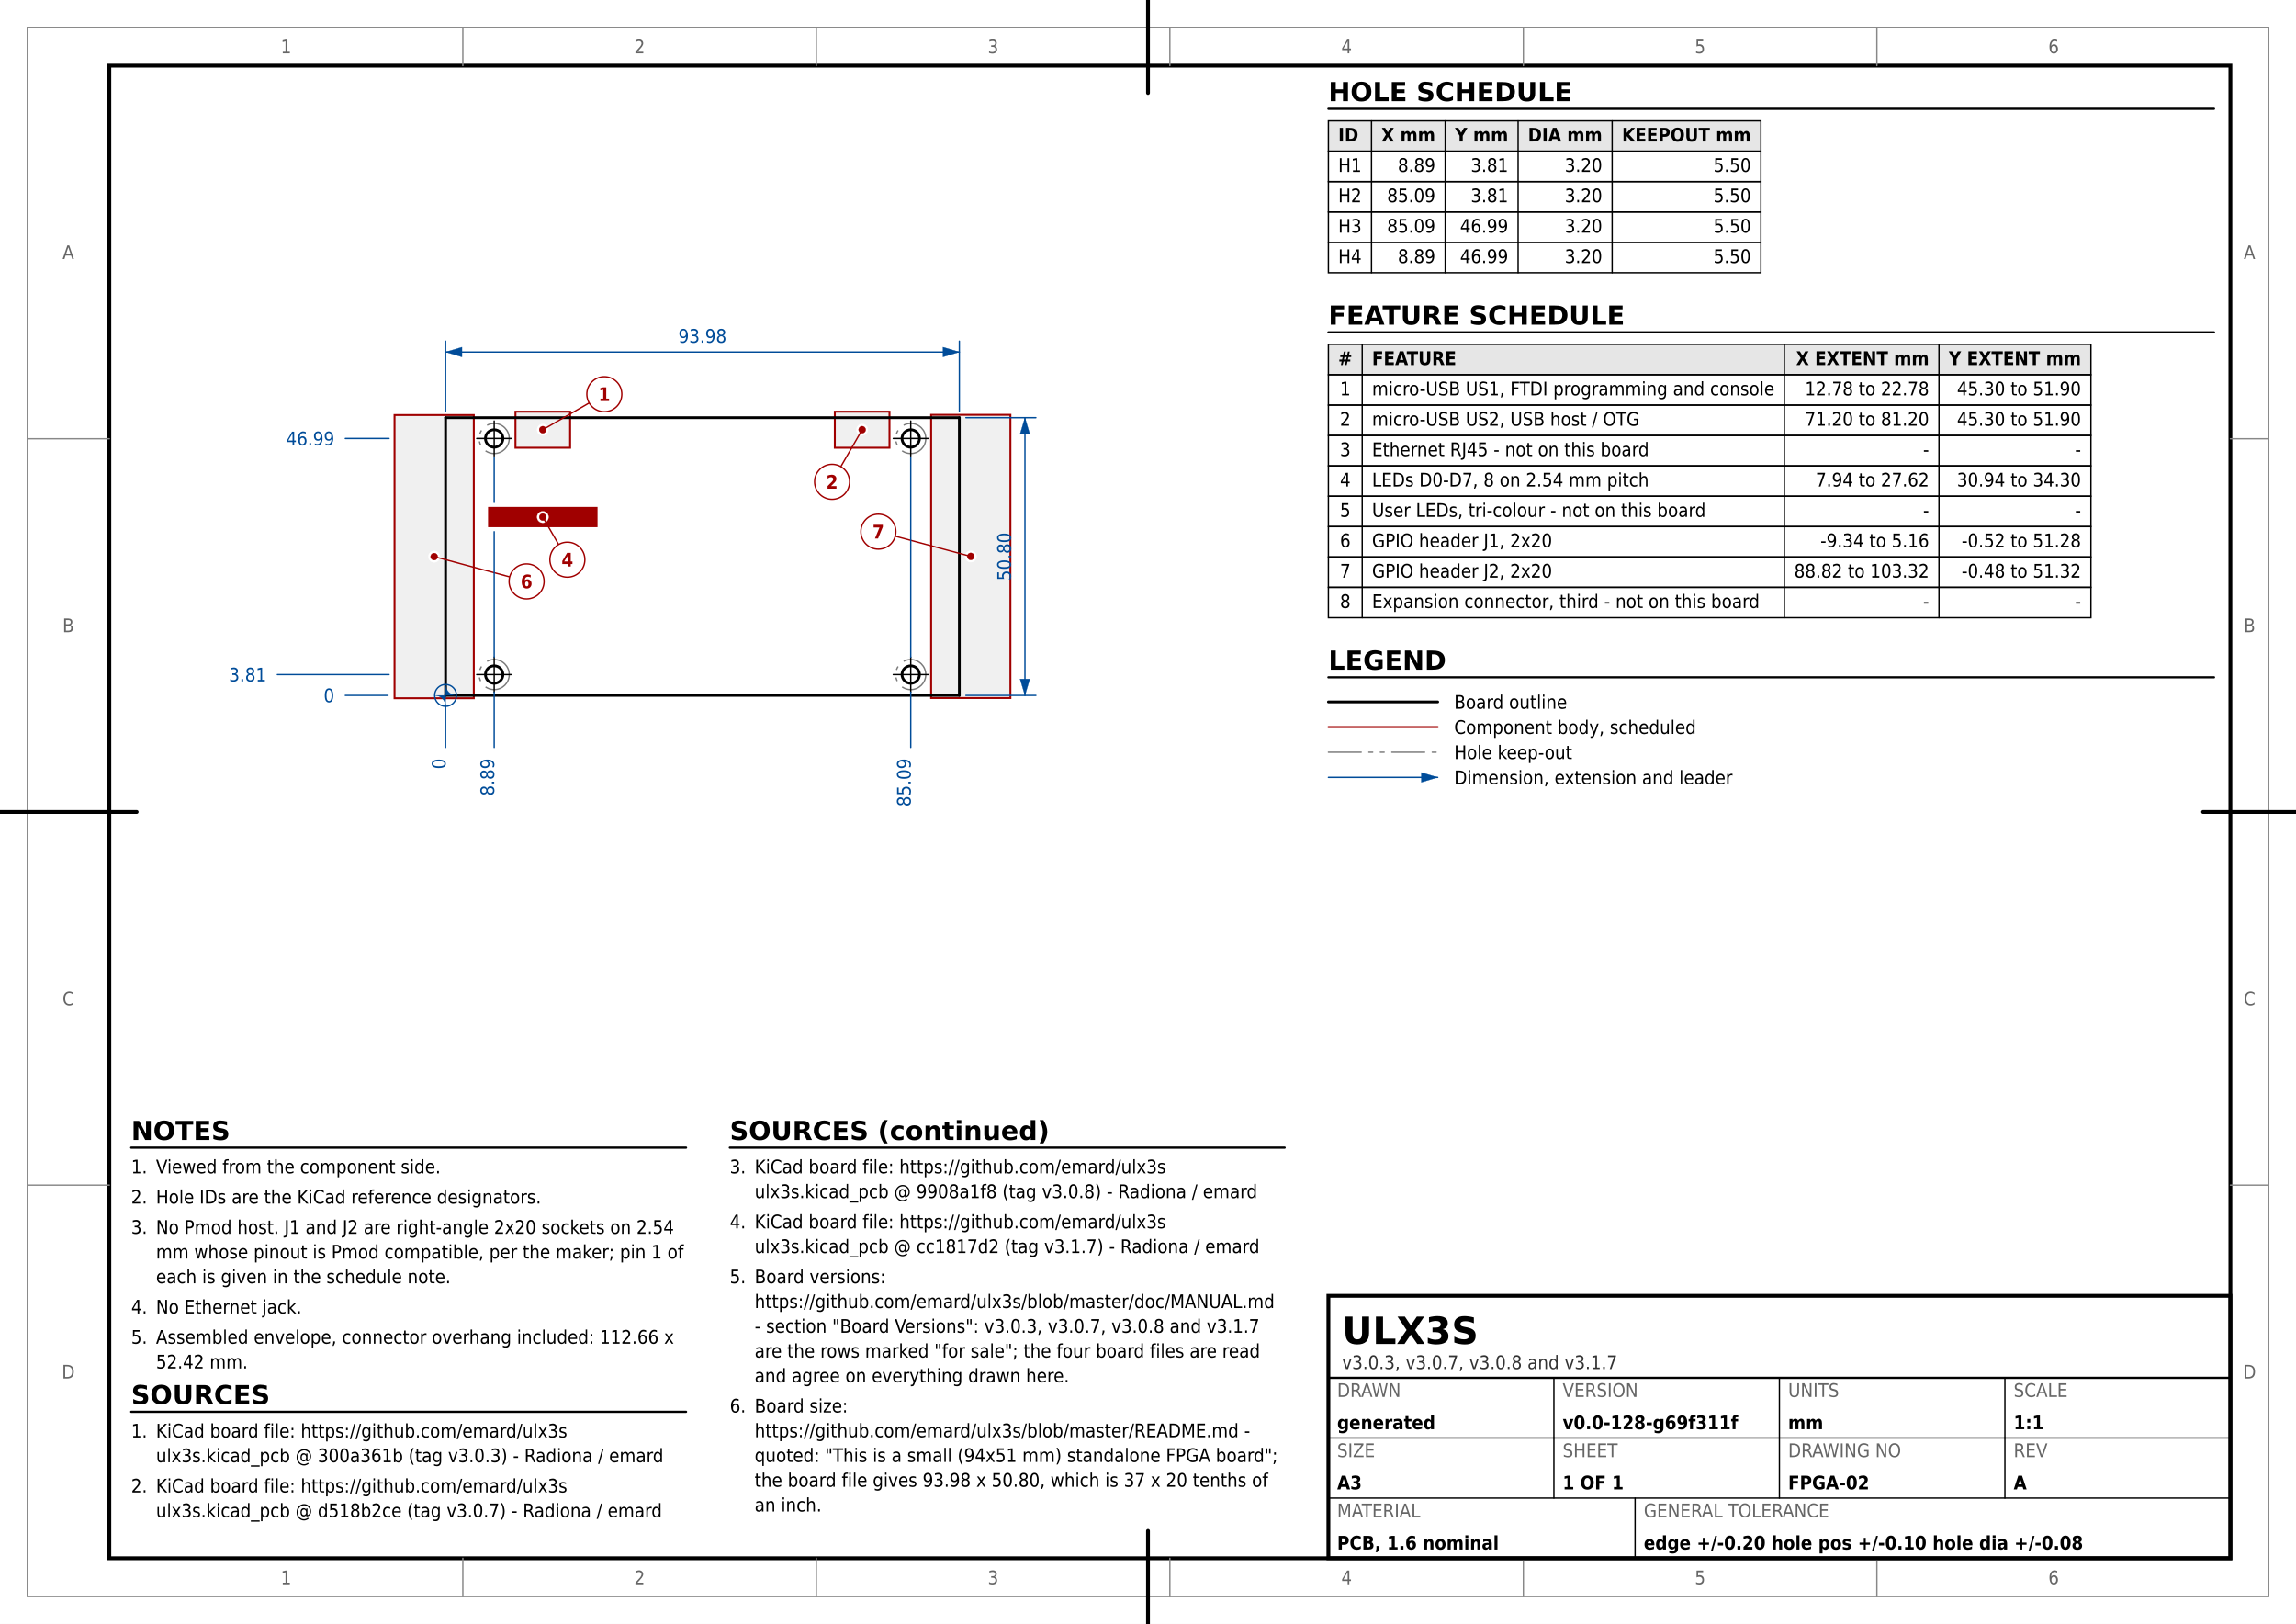
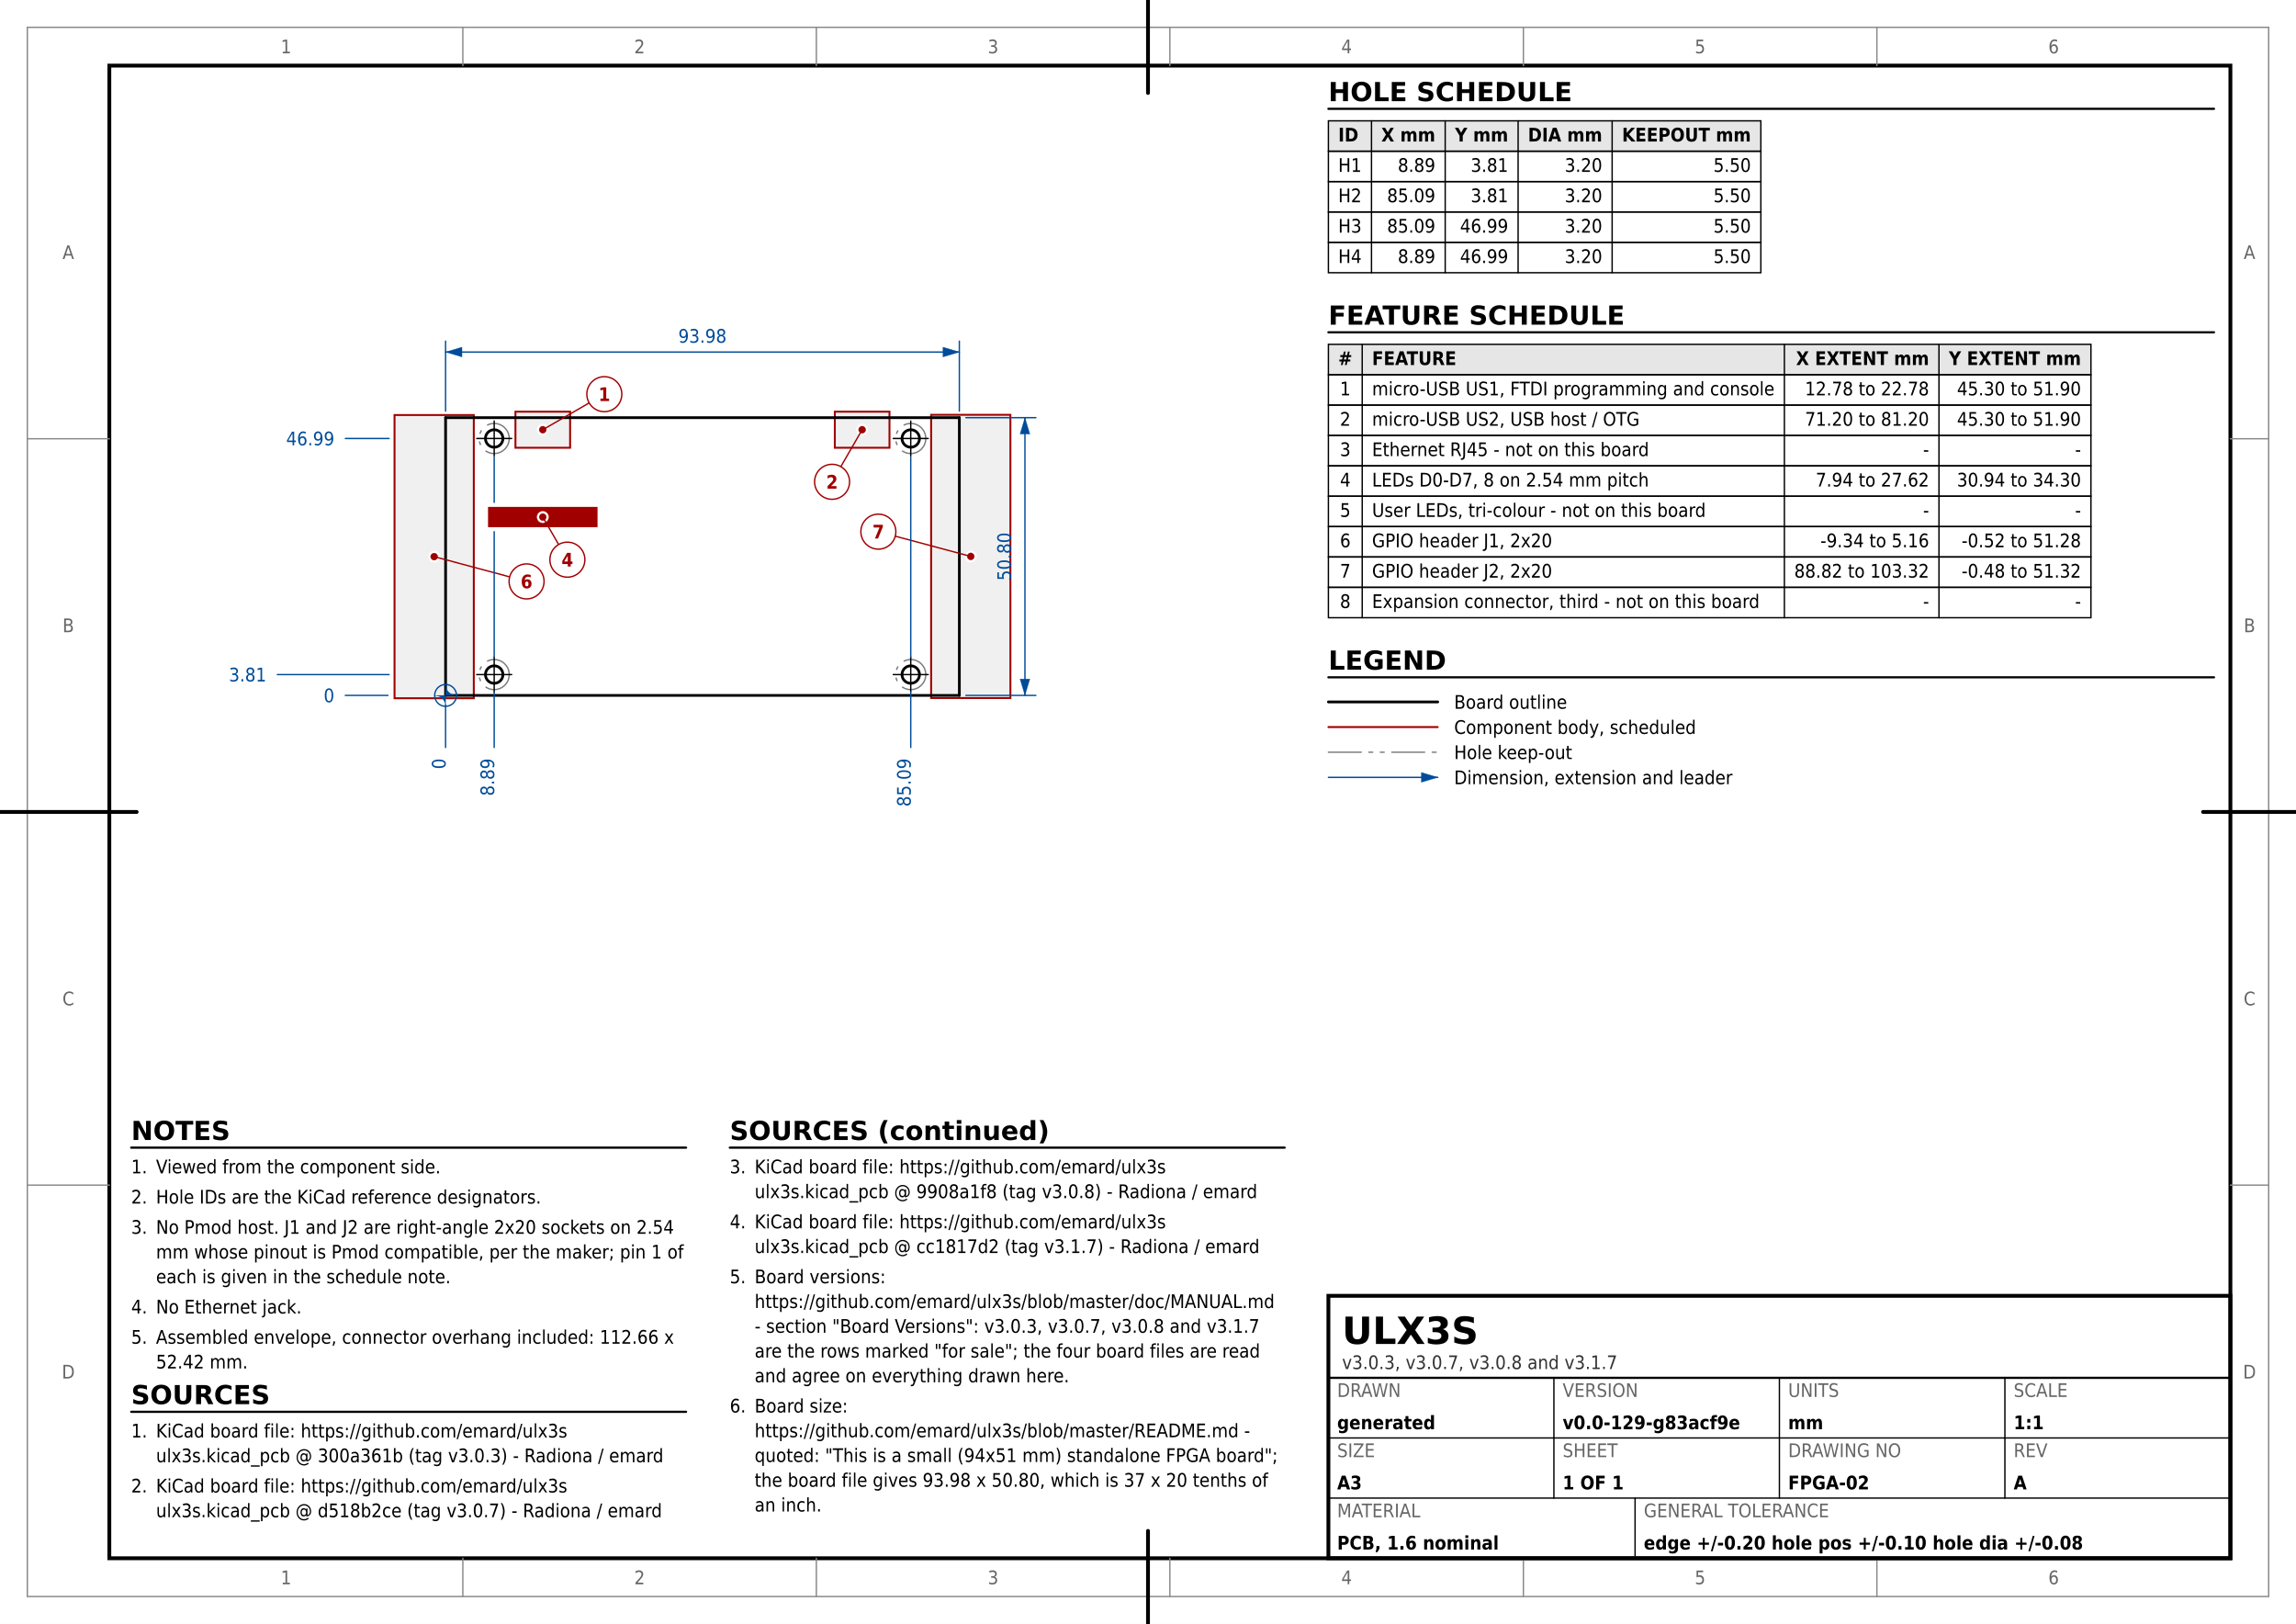
<svg xmlns="http://www.w3.org/2000/svg" version="1.1" width="420mm" height="297mm" viewBox="0 0 420 297">
  <rect width="100%" height="100%" fill="#ffffff" />
  <rect x="5" y="5" width="410" height="287" fill="none" stroke="#888888" stroke-width="0.25" />
  <rect x="20" y="12" width="388" height="273" fill="none" stroke="#000000" stroke-width="0.7" />
  <text x="52.333" y="289.75" font-family="DejaVu Sans Condensed, DejaVu Sans, Liberation Sans, sans-serif" font-size="3.429" fill="#666666" text-anchor="middle">1</text>
  <text x="52.333" y="9.75" font-family="DejaVu Sans Condensed, DejaVu Sans, Liberation Sans, sans-serif" font-size="3.429" fill="#666666" text-anchor="middle">1</text>
  <line x1="84.667" y1="292" x2="84.667" y2="285" stroke="#888888" stroke-width="0.25" stroke-linecap="round" />
  <line x1="84.667" y1="12" x2="84.667" y2="5" stroke="#888888" stroke-width="0.25" stroke-linecap="round" />
  <text x="117" y="289.75" font-family="DejaVu Sans Condensed, DejaVu Sans, Liberation Sans, sans-serif" font-size="3.429" fill="#666666" text-anchor="middle">2</text>
  <text x="117" y="9.75" font-family="DejaVu Sans Condensed, DejaVu Sans, Liberation Sans, sans-serif" font-size="3.429" fill="#666666" text-anchor="middle">2</text>
  <line x1="149.333" y1="292" x2="149.333" y2="285" stroke="#888888" stroke-width="0.25" stroke-linecap="round" />
  <line x1="149.333" y1="12" x2="149.333" y2="5" stroke="#888888" stroke-width="0.25" stroke-linecap="round" />
  <text x="181.667" y="289.75" font-family="DejaVu Sans Condensed, DejaVu Sans, Liberation Sans, sans-serif" font-size="3.429" fill="#666666" text-anchor="middle">3</text>
  <text x="181.667" y="9.75" font-family="DejaVu Sans Condensed, DejaVu Sans, Liberation Sans, sans-serif" font-size="3.429" fill="#666666" text-anchor="middle">3</text>
  <line x1="214" y1="292" x2="214" y2="285" stroke="#888888" stroke-width="0.25" stroke-linecap="round" />
  <line x1="214" y1="12" x2="214" y2="5" stroke="#888888" stroke-width="0.25" stroke-linecap="round" />
  <text x="246.333" y="289.75" font-family="DejaVu Sans Condensed, DejaVu Sans, Liberation Sans, sans-serif" font-size="3.429" fill="#666666" text-anchor="middle">4</text>
  <text x="246.333" y="9.75" font-family="DejaVu Sans Condensed, DejaVu Sans, Liberation Sans, sans-serif" font-size="3.429" fill="#666666" text-anchor="middle">4</text>
  <line x1="278.667" y1="292" x2="278.667" y2="285" stroke="#888888" stroke-width="0.25" stroke-linecap="round" />
  <line x1="278.667" y1="12" x2="278.667" y2="5" stroke="#888888" stroke-width="0.25" stroke-linecap="round" />
  <text x="311" y="289.75" font-family="DejaVu Sans Condensed, DejaVu Sans, Liberation Sans, sans-serif" font-size="3.429" fill="#666666" text-anchor="middle">5</text>
  <text x="311" y="9.75" font-family="DejaVu Sans Condensed, DejaVu Sans, Liberation Sans, sans-serif" font-size="3.429" fill="#666666" text-anchor="middle">5</text>
  <line x1="343.333" y1="292" x2="343.333" y2="285" stroke="#888888" stroke-width="0.25" stroke-linecap="round" />
  <line x1="343.333" y1="12" x2="343.333" y2="5" stroke="#888888" stroke-width="0.25" stroke-linecap="round" />
  <text x="375.667" y="289.75" font-family="DejaVu Sans Condensed, DejaVu Sans, Liberation Sans, sans-serif" font-size="3.429" fill="#666666" text-anchor="middle">6</text>
  <text x="375.667" y="9.75" font-family="DejaVu Sans Condensed, DejaVu Sans, Liberation Sans, sans-serif" font-size="3.429" fill="#666666" text-anchor="middle">6</text>
  <text x="12.5" y="252.125" font-family="DejaVu Sans Condensed, DejaVu Sans, Liberation Sans, sans-serif" font-size="3.429" fill="#666666" text-anchor="middle">D</text>
  <text x="411.5" y="252.125" font-family="DejaVu Sans Condensed, DejaVu Sans, Liberation Sans, sans-serif" font-size="3.429" fill="#666666" text-anchor="middle">D</text>
  <line x1="5" y1="216.75" x2="20" y2="216.75" stroke="#888888" stroke-width="0.25" stroke-linecap="round" />
  <line x1="408" y1="216.75" x2="415" y2="216.75" stroke="#888888" stroke-width="0.25" stroke-linecap="round" />
  <text x="12.5" y="183.875" font-family="DejaVu Sans Condensed, DejaVu Sans, Liberation Sans, sans-serif" font-size="3.429" fill="#666666" text-anchor="middle">C</text>
  <text x="411.5" y="183.875" font-family="DejaVu Sans Condensed, DejaVu Sans, Liberation Sans, sans-serif" font-size="3.429" fill="#666666" text-anchor="middle">C</text>
  <line x1="5" y1="148.5" x2="20" y2="148.5" stroke="#888888" stroke-width="0.25" stroke-linecap="round" />
  <line x1="408" y1="148.5" x2="415" y2="148.5" stroke="#888888" stroke-width="0.25" stroke-linecap="round" />
  <text x="12.5" y="115.625" font-family="DejaVu Sans Condensed, DejaVu Sans, Liberation Sans, sans-serif" font-size="3.429" fill="#666666" text-anchor="middle">B</text>
  <text x="411.5" y="115.625" font-family="DejaVu Sans Condensed, DejaVu Sans, Liberation Sans, sans-serif" font-size="3.429" fill="#666666" text-anchor="middle">B</text>
  <line x1="5" y1="80.25" x2="20" y2="80.25" stroke="#888888" stroke-width="0.25" stroke-linecap="round" />
  <line x1="408" y1="80.25" x2="415" y2="80.25" stroke="#888888" stroke-width="0.25" stroke-linecap="round" />
  <text x="12.5" y="47.375" font-family="DejaVu Sans Condensed, DejaVu Sans, Liberation Sans, sans-serif" font-size="3.429" fill="#666666" text-anchor="middle">A</text>
  <text x="411.5" y="47.375" font-family="DejaVu Sans Condensed, DejaVu Sans, Liberation Sans, sans-serif" font-size="3.429" fill="#666666" text-anchor="middle">A</text>
  <line x1="210" y1="297" x2="210" y2="280" stroke="#000000" stroke-width="0.7" stroke-linecap="round" />
  <line x1="210" y1="17" x2="210" y2="0" stroke="#000000" stroke-width="0.7" stroke-linecap="round" />
  <line x1="0" y1="148.5" x2="25" y2="148.5" stroke="#000000" stroke-width="0.7" stroke-linecap="round" />
  <line x1="403" y1="148.5" x2="420" y2="148.5" stroke="#000000" stroke-width="0.7" stroke-linecap="round" />
  <rect x="94.29" y="75.293" width="10" height="6.6" fill="#f0f0f0" stroke="#a00000" stroke-width="0.35" />
  <rect x="152.71" y="75.293" width="10" height="6.6" fill="#f0f0f0" stroke="#a00000" stroke-width="0.35" />
  <rect x="89.45" y="92.886" width="19.68" height="3.36" fill="#f0f0f0" stroke="#a00000" stroke-width="0.35" />
  <rect x="89.45" y="92.886" width="19.68" height="3.36" fill="#a00000" stroke="#a00000" stroke-width="0.05" />
  <rect x="72.17" y="75.907" width="14.5" height="51.8" fill="#f0f0f0" stroke="#a00000" stroke-width="0.35" />
  <rect x="170.33" y="75.868" width="14.5" height="51.8" fill="#f0f0f0" stroke="#a00000" stroke-width="0.35" />
  <line x1="81.51" y1="76.388" x2="81.51" y2="127.188" stroke="#000000" stroke-width="0.5" stroke-linecap="round" />
  <line x1="175.49" y1="76.388" x2="81.51" y2="76.388" stroke="#000000" stroke-width="0.5" stroke-linecap="round" />
  <line x1="175.49" y1="127.188" x2="175.49" y2="76.388" stroke="#000000" stroke-width="0.5" stroke-linecap="round" />
  <line x1="81.51" y1="127.188" x2="175.49" y2="127.188" stroke="#000000" stroke-width="0.5" stroke-linecap="round" />
  <circle cx="90.4" cy="123.377" r="2.75" fill="none" stroke="#7a7a7a" stroke-width="0.25" stroke-dasharray="6.0,1.4,0.7,1.4,0.7,1.4" />
  <circle cx="90.4" cy="123.377" r="1.6" fill="#ffffff" stroke="#000000" stroke-width="0.5" />
  <line x1="87.2" y1="123.377" x2="93.6" y2="123.377" stroke="#000000" stroke-width="0.25" stroke-linecap="round" />
  <line x1="90.4" y1="126.578" x2="90.4" y2="120.177" stroke="#000000" stroke-width="0.25" stroke-linecap="round" />
  <circle cx="166.6" cy="123.377" r="2.75" fill="none" stroke="#7a7a7a" stroke-width="0.25" stroke-dasharray="6.0,1.4,0.7,1.4,0.7,1.4" />
  <circle cx="166.6" cy="123.377" r="1.6" fill="#ffffff" stroke="#000000" stroke-width="0.5" />
  <line x1="163.4" y1="123.377" x2="169.8" y2="123.377" stroke="#000000" stroke-width="0.25" stroke-linecap="round" />
  <line x1="166.6" y1="126.578" x2="166.6" y2="120.177" stroke="#000000" stroke-width="0.25" stroke-linecap="round" />
  <circle cx="166.6" cy="80.198" r="2.75" fill="none" stroke="#7a7a7a" stroke-width="0.25" stroke-dasharray="6.0,1.4,0.7,1.4,0.7,1.4" />
  <circle cx="166.6" cy="80.198" r="1.6" fill="#ffffff" stroke="#000000" stroke-width="0.5" />
  <line x1="163.4" y1="80.198" x2="169.8" y2="80.198" stroke="#000000" stroke-width="0.25" stroke-linecap="round" />
  <line x1="166.6" y1="83.397" x2="166.6" y2="76.998" stroke="#000000" stroke-width="0.25" stroke-linecap="round" />
  <circle cx="90.4" cy="80.198" r="2.75" fill="none" stroke="#7a7a7a" stroke-width="0.25" stroke-dasharray="6.0,1.4,0.7,1.4,0.7,1.4" />
  <circle cx="90.4" cy="80.198" r="1.6" fill="#ffffff" stroke="#000000" stroke-width="0.5" />
  <line x1="87.2" y1="80.198" x2="93.6" y2="80.198" stroke="#000000" stroke-width="0.25" stroke-linecap="round" />
  <line x1="90.4" y1="83.397" x2="90.4" y2="76.998" stroke="#000000" stroke-width="0.25" stroke-linecap="round" />
  <circle cx="79.42" cy="101.808" r="1.05" fill="#ffffff" stroke="#ffffff" stroke-width="0.05" />
  <circle cx="79.42" cy="101.808" r="0.65" fill="#a00000" stroke="#a00000" stroke-width="0.05" />
  <line x1="79.42" y1="101.808" x2="93.233" y2="105.509" stroke="#a00000" stroke-width="0.25" stroke-linecap="round" />
  <circle cx="96.324" cy="106.337" r="3.2" fill="#ffffff" stroke="#a00000" stroke-width="0.25" />
  <text x="96.324" y="107.587" font-family="DejaVu Sans Condensed, DejaVu Sans, Liberation Sans, sans-serif" font-size="3.429" fill="#a00000" text-anchor="middle" font-weight="bold">6</text>
  <circle cx="177.58" cy="101.767" r="1.05" fill="#ffffff" stroke="#ffffff" stroke-width="0.05" />
  <circle cx="177.58" cy="101.767" r="0.65" fill="#a00000" stroke="#a00000" stroke-width="0.05" />
  <line x1="177.58" y1="101.767" x2="163.767" y2="98.066" stroke="#a00000" stroke-width="0.25" stroke-linecap="round" />
  <circle cx="160.676" cy="97.238" r="3.2" fill="#ffffff" stroke="#a00000" stroke-width="0.25" />
  <text x="160.676" y="98.488" font-family="DejaVu Sans Condensed, DejaVu Sans, Liberation Sans, sans-serif" font-size="3.429" fill="#a00000" text-anchor="middle" font-weight="bold">7</text>
  <circle cx="99.29" cy="94.567" r="1.05" fill="#ffffff" stroke="#ffffff" stroke-width="0.05" />
  <circle cx="99.29" cy="94.567" r="0.65" fill="#a00000" stroke="#a00000" stroke-width="0.05" />
  <line x1="99.29" y1="94.567" x2="102.19" y2="99.589" stroke="#a00000" stroke-width="0.25" stroke-linecap="round" />
  <circle cx="103.79" cy="102.361" r="3.2" fill="#ffffff" stroke="#a00000" stroke-width="0.25" />
  <text x="103.79" y="103.611" font-family="DejaVu Sans Condensed, DejaVu Sans, Liberation Sans, sans-serif" font-size="3.429" fill="#a00000" text-anchor="middle" font-weight="bold">4</text>
  <circle cx="99.29" cy="78.593" r="1.05" fill="#ffffff" stroke="#ffffff" stroke-width="0.05" />
  <circle cx="99.29" cy="78.593" r="0.65" fill="#a00000" stroke="#a00000" stroke-width="0.05" />
  <line x1="99.29" y1="78.593" x2="107.777" y2="73.692" stroke="#a00000" stroke-width="0.25" stroke-linecap="round" />
  <circle cx="110.548" cy="72.093" r="3.2" fill="#ffffff" stroke="#a00000" stroke-width="0.25" />
  <text x="110.548" y="73.343" font-family="DejaVu Sans Condensed, DejaVu Sans, Liberation Sans, sans-serif" font-size="3.429" fill="#a00000" text-anchor="middle" font-weight="bold">1</text>
  <circle cx="157.71" cy="78.593" r="1.05" fill="#ffffff" stroke="#ffffff" stroke-width="0.05" />
  <circle cx="157.71" cy="78.593" r="0.65" fill="#a00000" stroke="#a00000" stroke-width="0.05" />
  <line x1="157.71" y1="78.593" x2="153.81" y2="85.347" stroke="#a00000" stroke-width="0.25" stroke-linecap="round" />
  <circle cx="152.21" cy="88.119" r="3.2" fill="#ffffff" stroke="#a00000" stroke-width="0.25" />
  <text x="152.21" y="89.369" font-family="DejaVu Sans Condensed, DejaVu Sans, Liberation Sans, sans-serif" font-size="3.429" fill="#a00000" text-anchor="middle" font-weight="bold">2</text>
  <line x1="81.51" y1="136.708" x2="81.51" y2="128.907" stroke="#004c99" stroke-width="0.25" stroke-linecap="round" />
  <text x="81.51" y="139.689" font-family="DejaVu Sans Condensed, DejaVu Sans, Liberation Sans, sans-serif" font-size="3.429" fill="#004c99" text-anchor="middle" transform="rotate(-90 81.51 139.6888)">0</text>
  <line x1="90.4" y1="136.708" x2="90.4" y2="126.578" stroke="#004c99" stroke-width="0.25" stroke-linecap="round" />
  <line x1="90.4" y1="120.177" x2="90.4" y2="97.246" stroke="#004c99" stroke-width="0.25" stroke-linecap="round" />
  <line x1="90.4" y1="91.886" x2="90.4" y2="83.597" stroke="#004c99" stroke-width="0.25" stroke-linecap="round" />
  <text x="90.4" y="142.141" font-family="DejaVu Sans Condensed, DejaVu Sans, Liberation Sans, sans-serif" font-size="3.429" fill="#004c99" text-anchor="middle" transform="rotate(-90 90.4 142.141)">8.89</text>
  <line x1="166.6" y1="136.708" x2="166.6" y2="126.578" stroke="#004c99" stroke-width="0.25" stroke-linecap="round" />
  <line x1="166.6" y1="120.177" x2="166.6" y2="83.597" stroke="#004c99" stroke-width="0.25" stroke-linecap="round" />
  <text x="166.6" y="143.122" font-family="DejaVu Sans Condensed, DejaVu Sans, Liberation Sans, sans-serif" font-size="3.429" fill="#004c99" text-anchor="middle" transform="rotate(-90 166.6 143.1223)">85.09</text>
  <line x1="63.17" y1="127.188" x2="70.97" y2="127.188" stroke="#004c99" stroke-width="0.25" stroke-linecap="round" />
  <text x="61.17" y="128.438" font-family="DejaVu Sans Condensed, DejaVu Sans, Liberation Sans, sans-serif" font-size="3.429" fill="#004c99" text-anchor="end">0</text>
  <line x1="50.74" y1="123.377" x2="71.17" y2="123.377" stroke="#004c99" stroke-width="0.25" stroke-linecap="round" />
  <text x="48.74" y="124.627" font-family="DejaVu Sans Condensed, DejaVu Sans, Liberation Sans, sans-serif" font-size="3.429" fill="#004c99" text-anchor="end">3.81</text>
  <line x1="63.17" y1="80.198" x2="71.17" y2="80.198" stroke="#004c99" stroke-width="0.25" stroke-linecap="round" />
  <text x="61.17" y="81.448" font-family="DejaVu Sans Condensed, DejaVu Sans, Liberation Sans, sans-serif" font-size="3.429" fill="#004c99" text-anchor="end">46.99</text>
  <line x1="81.51" y1="75.188" x2="81.51" y2="62.388" stroke="#004c99" stroke-width="0.25" stroke-linecap="round" />
  <line x1="175.49" y1="75.188" x2="175.49" y2="62.388" stroke="#004c99" stroke-width="0.25" stroke-linecap="round" />
  <line x1="81.51" y1="64.388" x2="175.49" y2="64.388" stroke="#004c99" stroke-width="0.25" stroke-linecap="round" />
  <polygon points="81.51,64.388 84.51,65.287 84.51,63.487" fill="#004c99" stroke="#004c99" stroke-width="0.05" stroke-linejoin="round" />
  <polygon points="175.49,64.388 172.49,63.487 172.49,65.287" fill="#004c99" stroke="#004c99" stroke-width="0.05" stroke-linejoin="round" />
  <text x="128.5" y="62.678" font-family="DejaVu Sans Condensed, DejaVu Sans, Liberation Sans, sans-serif" font-size="3.429" fill="#004c99" text-anchor="middle">93.98</text>
  <line x1="176.69" y1="127.188" x2="189.49" y2="127.188" stroke="#004c99" stroke-width="0.25" stroke-linecap="round" />
  <line x1="176.69" y1="76.388" x2="189.49" y2="76.388" stroke="#004c99" stroke-width="0.25" stroke-linecap="round" />
  <line x1="187.49" y1="127.188" x2="187.49" y2="76.388" stroke="#004c99" stroke-width="0.25" stroke-linecap="round" />
  <polygon points="187.49,127.188 188.39,124.188 186.59,124.188" fill="#004c99" stroke="#004c99" stroke-width="0.05" stroke-linejoin="round" />
  <polygon points="187.49,76.388 186.59,79.388 188.39,79.388" fill="#004c99" stroke="#004c99" stroke-width="0.05" stroke-linejoin="round" />
  <text x="184.935" y="101.787" font-family="DejaVu Sans Condensed, DejaVu Sans, Liberation Sans, sans-serif" font-size="3.429" fill="#004c99" text-anchor="middle" transform="rotate(-90 184.9353 101.7875)">50.80</text>
  <circle cx="81.51" cy="127.188" r="2" fill="none" stroke="#004c99" stroke-width="0.25" />
  <path d="M 81.51 127.188 L 83.51 127.188 A 2.0 2.0 0 0 1 81.51 125.188 Z" fill="#004c99" stroke="#004c99" stroke-width="0.05" stroke-linejoin="round" stroke-linecap="round" />
  <path d="M 81.51 127.188 L 79.51 127.188 A 2.0 2.0 0 0 1 81.51 129.188 Z" fill="#004c99" stroke="#004c99" stroke-width="0.05" stroke-linejoin="round" stroke-linecap="round" />
  <text x="243" y="18.5" font-family="DejaVu Sans, Liberation Sans, sans-serif" font-size="4.801" fill="#000000" text-anchor="start" font-weight="bold">HOLE SCHEDULE</text>
  <line x1="243" y1="19.9" x2="405" y2="19.9" stroke="#000000" stroke-width="0.4" stroke-linecap="round" />
  <rect x="243" y="22.1" width="79.108" height="5.556" fill="#e6e6e6" stroke="#000000" stroke-width="0.25" />
  <text x="244.8" y="25.878" font-family="DejaVu Sans Condensed, DejaVu Sans, Liberation Sans, sans-serif" font-size="3.429" fill="#000000" text-anchor="start" font-weight="bold">ID</text>
  <text x="262.566" y="25.878" font-family="DejaVu Sans Condensed, DejaVu Sans, Liberation Sans, sans-serif" font-size="3.429" fill="#000000" text-anchor="end" font-weight="bold">X mm</text>
  <text x="275.903" y="25.878" font-family="DejaVu Sans Condensed, DejaVu Sans, Liberation Sans, sans-serif" font-size="3.429" fill="#000000" text-anchor="end" font-weight="bold">Y mm</text>
  <text x="293.104" y="25.878" font-family="DejaVu Sans Condensed, DejaVu Sans, Liberation Sans, sans-serif" font-size="3.429" fill="#000000" text-anchor="end" font-weight="bold">DIA mm</text>
  <text x="320.308" y="25.878" font-family="DejaVu Sans Condensed, DejaVu Sans, Liberation Sans, sans-serif" font-size="3.429" fill="#000000" text-anchor="end" font-weight="bold">KEEPOUT mm</text>
  <rect x="243" y="27.656" width="79.108" height="5.556" fill="none" stroke="#000000" stroke-width="0.25" />
  <text x="244.8" y="31.433" font-family="DejaVu Sans Condensed, DejaVu Sans, Liberation Sans, sans-serif" font-size="3.429" fill="#000000" text-anchor="start">H1</text>
  <text x="262.566" y="31.433" font-family="DejaVu Sans Condensed, DejaVu Sans, Liberation Sans, sans-serif" font-size="3.429" fill="#000000" text-anchor="end">8.89</text>
  <text x="275.903" y="31.433" font-family="DejaVu Sans Condensed, DejaVu Sans, Liberation Sans, sans-serif" font-size="3.429" fill="#000000" text-anchor="end">3.81</text>
  <text x="293.104" y="31.433" font-family="DejaVu Sans Condensed, DejaVu Sans, Liberation Sans, sans-serif" font-size="3.429" fill="#000000" text-anchor="end">3.20</text>
  <text x="320.308" y="31.433" font-family="DejaVu Sans Condensed, DejaVu Sans, Liberation Sans, sans-serif" font-size="3.429" fill="#000000" text-anchor="end">5.50</text>
  <rect x="243" y="33.211" width="79.108" height="5.556" fill="none" stroke="#000000" stroke-width="0.25" />
  <text x="244.8" y="36.989" font-family="DejaVu Sans Condensed, DejaVu Sans, Liberation Sans, sans-serif" font-size="3.429" fill="#000000" text-anchor="start">H2</text>
  <text x="262.566" y="36.989" font-family="DejaVu Sans Condensed, DejaVu Sans, Liberation Sans, sans-serif" font-size="3.429" fill="#000000" text-anchor="end">85.09</text>
  <text x="275.903" y="36.989" font-family="DejaVu Sans Condensed, DejaVu Sans, Liberation Sans, sans-serif" font-size="3.429" fill="#000000" text-anchor="end">3.81</text>
  <text x="293.104" y="36.989" font-family="DejaVu Sans Condensed, DejaVu Sans, Liberation Sans, sans-serif" font-size="3.429" fill="#000000" text-anchor="end">3.20</text>
  <text x="320.308" y="36.989" font-family="DejaVu Sans Condensed, DejaVu Sans, Liberation Sans, sans-serif" font-size="3.429" fill="#000000" text-anchor="end">5.50</text>
  <rect x="243" y="38.767" width="79.108" height="5.556" fill="none" stroke="#000000" stroke-width="0.25" />
  <text x="244.8" y="42.544" font-family="DejaVu Sans Condensed, DejaVu Sans, Liberation Sans, sans-serif" font-size="3.429" fill="#000000" text-anchor="start">H3</text>
  <text x="262.566" y="42.544" font-family="DejaVu Sans Condensed, DejaVu Sans, Liberation Sans, sans-serif" font-size="3.429" fill="#000000" text-anchor="end">85.09</text>
  <text x="275.903" y="42.544" font-family="DejaVu Sans Condensed, DejaVu Sans, Liberation Sans, sans-serif" font-size="3.429" fill="#000000" text-anchor="end">46.99</text>
  <text x="293.104" y="42.544" font-family="DejaVu Sans Condensed, DejaVu Sans, Liberation Sans, sans-serif" font-size="3.429" fill="#000000" text-anchor="end">3.20</text>
  <text x="320.308" y="42.544" font-family="DejaVu Sans Condensed, DejaVu Sans, Liberation Sans, sans-serif" font-size="3.429" fill="#000000" text-anchor="end">5.50</text>
  <rect x="243" y="44.322" width="79.108" height="5.556" fill="none" stroke="#000000" stroke-width="0.25" />
  <text x="244.8" y="48.1" font-family="DejaVu Sans Condensed, DejaVu Sans, Liberation Sans, sans-serif" font-size="3.429" fill="#000000" text-anchor="start">H4</text>
  <text x="262.566" y="48.1" font-family="DejaVu Sans Condensed, DejaVu Sans, Liberation Sans, sans-serif" font-size="3.429" fill="#000000" text-anchor="end">8.89</text>
  <text x="275.903" y="48.1" font-family="DejaVu Sans Condensed, DejaVu Sans, Liberation Sans, sans-serif" font-size="3.429" fill="#000000" text-anchor="end">46.99</text>
  <text x="293.104" y="48.1" font-family="DejaVu Sans Condensed, DejaVu Sans, Liberation Sans, sans-serif" font-size="3.429" fill="#000000" text-anchor="end">3.20</text>
  <text x="320.308" y="48.1" font-family="DejaVu Sans Condensed, DejaVu Sans, Liberation Sans, sans-serif" font-size="3.429" fill="#000000" text-anchor="end">5.50</text>
  <line x1="250.883" y1="22.1" x2="250.883" y2="49.878" stroke="#000000" stroke-width="0.25" stroke-linecap="round" />
  <line x1="264.366" y1="22.1" x2="264.366" y2="49.878" stroke="#000000" stroke-width="0.25" stroke-linecap="round" />
  <line x1="277.703" y1="22.1" x2="277.703" y2="49.878" stroke="#000000" stroke-width="0.25" stroke-linecap="round" />
  <line x1="294.904" y1="22.1" x2="294.904" y2="49.878" stroke="#000000" stroke-width="0.25" stroke-linecap="round" />
  <text x="243" y="59.378" font-family="DejaVu Sans, Liberation Sans, sans-serif" font-size="4.801" fill="#000000" text-anchor="start" font-weight="bold">FEATURE SCHEDULE</text>
  <line x1="243" y1="60.778" x2="405" y2="60.778" stroke="#000000" stroke-width="0.4" stroke-linecap="round" />
  <rect x="243" y="62.978" width="139.488" height="5.556" fill="#e6e6e6" stroke="#000000" stroke-width="0.25" />
  <text x="246.093" y="66.756" font-family="DejaVu Sans Condensed, DejaVu Sans, Liberation Sans, sans-serif" font-size="3.429" fill="#000000" text-anchor="middle" font-weight="bold">#</text>
  <text x="250.985" y="66.756" font-family="DejaVu Sans Condensed, DejaVu Sans, Liberation Sans, sans-serif" font-size="3.429" fill="#000000" text-anchor="start" font-weight="bold">FEATURE</text>
  <text x="352.89" y="66.756" font-family="DejaVu Sans Condensed, DejaVu Sans, Liberation Sans, sans-serif" font-size="3.429" fill="#000000" text-anchor="end" font-weight="bold">X EXTENT mm</text>
  <text x="380.688" y="66.756" font-family="DejaVu Sans Condensed, DejaVu Sans, Liberation Sans, sans-serif" font-size="3.429" fill="#000000" text-anchor="end" font-weight="bold">Y EXTENT mm</text>
  <rect x="243" y="68.533" width="139.488" height="5.556" fill="none" stroke="#000000" stroke-width="0.25" />
  <text x="246.093" y="72.311" font-family="DejaVu Sans Condensed, DejaVu Sans, Liberation Sans, sans-serif" font-size="3.429" fill="#000000" text-anchor="middle">1</text>
  <text x="250.985" y="72.311" font-family="DejaVu Sans Condensed, DejaVu Sans, Liberation Sans, sans-serif" font-size="3.429" fill="#000000" text-anchor="start">micro-USB US1, FTDI programming and console</text>
  <text x="352.89" y="72.311" font-family="DejaVu Sans Condensed, DejaVu Sans, Liberation Sans, sans-serif" font-size="3.429" fill="#000000" text-anchor="end">12.78 to 22.78</text>
  <text x="380.688" y="72.311" font-family="DejaVu Sans Condensed, DejaVu Sans, Liberation Sans, sans-serif" font-size="3.429" fill="#000000" text-anchor="end">45.30 to 51.90</text>
  <rect x="243" y="74.089" width="139.488" height="5.556" fill="none" stroke="#000000" stroke-width="0.25" />
  <text x="246.093" y="77.867" font-family="DejaVu Sans Condensed, DejaVu Sans, Liberation Sans, sans-serif" font-size="3.429" fill="#000000" text-anchor="middle">2</text>
  <text x="250.985" y="77.867" font-family="DejaVu Sans Condensed, DejaVu Sans, Liberation Sans, sans-serif" font-size="3.429" fill="#000000" text-anchor="start">micro-USB US2, USB host / OTG</text>
  <text x="352.89" y="77.867" font-family="DejaVu Sans Condensed, DejaVu Sans, Liberation Sans, sans-serif" font-size="3.429" fill="#000000" text-anchor="end">71.20 to 81.20</text>
  <text x="380.688" y="77.867" font-family="DejaVu Sans Condensed, DejaVu Sans, Liberation Sans, sans-serif" font-size="3.429" fill="#000000" text-anchor="end">45.30 to 51.90</text>
  <rect x="243" y="79.644" width="139.488" height="5.556" fill="none" stroke="#000000" stroke-width="0.25" />
  <text x="246.093" y="83.422" font-family="DejaVu Sans Condensed, DejaVu Sans, Liberation Sans, sans-serif" font-size="3.429" fill="#000000" text-anchor="middle">3</text>
  <text x="250.985" y="83.422" font-family="DejaVu Sans Condensed, DejaVu Sans, Liberation Sans, sans-serif" font-size="3.429" fill="#000000" text-anchor="start">Ethernet RJ45 - not on this board</text>
  <text x="352.89" y="83.422" font-family="DejaVu Sans Condensed, DejaVu Sans, Liberation Sans, sans-serif" font-size="3.429" fill="#000000" text-anchor="end">-</text>
  <text x="380.688" y="83.422" font-family="DejaVu Sans Condensed, DejaVu Sans, Liberation Sans, sans-serif" font-size="3.429" fill="#000000" text-anchor="end">-</text>
  <rect x="243" y="85.2" width="139.488" height="5.556" fill="none" stroke="#000000" stroke-width="0.25" />
  <text x="246.093" y="88.978" font-family="DejaVu Sans Condensed, DejaVu Sans, Liberation Sans, sans-serif" font-size="3.429" fill="#000000" text-anchor="middle">4</text>
  <text x="250.985" y="88.978" font-family="DejaVu Sans Condensed, DejaVu Sans, Liberation Sans, sans-serif" font-size="3.429" fill="#000000" text-anchor="start">LEDs D0-D7, 8 on 2.54 mm pitch</text>
  <text x="352.89" y="88.978" font-family="DejaVu Sans Condensed, DejaVu Sans, Liberation Sans, sans-serif" font-size="3.429" fill="#000000" text-anchor="end">7.94 to 27.62</text>
  <text x="380.688" y="88.978" font-family="DejaVu Sans Condensed, DejaVu Sans, Liberation Sans, sans-serif" font-size="3.429" fill="#000000" text-anchor="end">30.94 to 34.30</text>
  <rect x="243" y="90.756" width="139.488" height="5.556" fill="none" stroke="#000000" stroke-width="0.25" />
  <text x="246.093" y="94.533" font-family="DejaVu Sans Condensed, DejaVu Sans, Liberation Sans, sans-serif" font-size="3.429" fill="#000000" text-anchor="middle">5</text>
  <text x="250.985" y="94.533" font-family="DejaVu Sans Condensed, DejaVu Sans, Liberation Sans, sans-serif" font-size="3.429" fill="#000000" text-anchor="start">User LEDs, tri-colour - not on this board</text>
  <text x="352.89" y="94.533" font-family="DejaVu Sans Condensed, DejaVu Sans, Liberation Sans, sans-serif" font-size="3.429" fill="#000000" text-anchor="end">-</text>
  <text x="380.688" y="94.533" font-family="DejaVu Sans Condensed, DejaVu Sans, Liberation Sans, sans-serif" font-size="3.429" fill="#000000" text-anchor="end">-</text>
  <rect x="243" y="96.311" width="139.488" height="5.556" fill="none" stroke="#000000" stroke-width="0.25" />
  <text x="246.093" y="100.089" font-family="DejaVu Sans Condensed, DejaVu Sans, Liberation Sans, sans-serif" font-size="3.429" fill="#000000" text-anchor="middle">6</text>
  <text x="250.985" y="100.089" font-family="DejaVu Sans Condensed, DejaVu Sans, Liberation Sans, sans-serif" font-size="3.429" fill="#000000" text-anchor="start">GPIO header J1, 2x20</text>
  <text x="352.89" y="100.089" font-family="DejaVu Sans Condensed, DejaVu Sans, Liberation Sans, sans-serif" font-size="3.429" fill="#000000" text-anchor="end">-9.34 to 5.16</text>
  <text x="380.688" y="100.089" font-family="DejaVu Sans Condensed, DejaVu Sans, Liberation Sans, sans-serif" font-size="3.429" fill="#000000" text-anchor="end">-0.52 to 51.28</text>
  <rect x="243" y="101.867" width="139.488" height="5.556" fill="none" stroke="#000000" stroke-width="0.25" />
  <text x="246.093" y="105.644" font-family="DejaVu Sans Condensed, DejaVu Sans, Liberation Sans, sans-serif" font-size="3.429" fill="#000000" text-anchor="middle">7</text>
  <text x="250.985" y="105.644" font-family="DejaVu Sans Condensed, DejaVu Sans, Liberation Sans, sans-serif" font-size="3.429" fill="#000000" text-anchor="start">GPIO header J2, 2x20</text>
  <text x="352.89" y="105.644" font-family="DejaVu Sans Condensed, DejaVu Sans, Liberation Sans, sans-serif" font-size="3.429" fill="#000000" text-anchor="end">88.82 to 103.32</text>
  <text x="380.688" y="105.644" font-family="DejaVu Sans Condensed, DejaVu Sans, Liberation Sans, sans-serif" font-size="3.429" fill="#000000" text-anchor="end">-0.48 to 51.32</text>
  <rect x="243" y="107.422" width="139.488" height="5.556" fill="none" stroke="#000000" stroke-width="0.25" />
  <text x="246.093" y="111.2" font-family="DejaVu Sans Condensed, DejaVu Sans, Liberation Sans, sans-serif" font-size="3.429" fill="#000000" text-anchor="middle">8</text>
  <text x="250.985" y="111.2" font-family="DejaVu Sans Condensed, DejaVu Sans, Liberation Sans, sans-serif" font-size="3.429" fill="#000000" text-anchor="start">Expansion connector, third - not on this board</text>
  <text x="352.89" y="111.2" font-family="DejaVu Sans Condensed, DejaVu Sans, Liberation Sans, sans-serif" font-size="3.429" fill="#000000" text-anchor="end">-</text>
  <text x="380.688" y="111.2" font-family="DejaVu Sans Condensed, DejaVu Sans, Liberation Sans, sans-serif" font-size="3.429" fill="#000000" text-anchor="end">-</text>
  <line x1="249.185" y1="62.978" x2="249.185" y2="112.978" stroke="#000000" stroke-width="0.25" stroke-linecap="round" />
  <line x1="326.413" y1="62.978" x2="326.413" y2="112.978" stroke="#000000" stroke-width="0.25" stroke-linecap="round" />
  <line x1="354.69" y1="62.978" x2="354.69" y2="112.978" stroke="#000000" stroke-width="0.25" stroke-linecap="round" />
  <text x="243" y="122.478" font-family="DejaVu Sans, Liberation Sans, sans-serif" font-size="4.801" fill="#000000" text-anchor="start" font-weight="bold">LEGEND</text>
  <line x1="243" y1="123.878" x2="405" y2="123.878" stroke="#000000" stroke-width="0.4" stroke-linecap="round" />
  <line x1="243" y1="128.378" x2="263" y2="128.378" stroke="#000000" stroke-width="0.5" stroke-linecap="round" />
  <text x="266" y="129.628" font-family="DejaVu Sans Condensed, DejaVu Sans, Liberation Sans, sans-serif" font-size="3.429" fill="#000000" text-anchor="start">Board outline</text>
  <line x1="243" y1="132.978" x2="263" y2="132.978" stroke="#a00000" stroke-width="0.35" stroke-linecap="round" />
  <text x="266" y="134.228" font-family="DejaVu Sans Condensed, DejaVu Sans, Liberation Sans, sans-serif" font-size="3.429" fill="#000000" text-anchor="start">Component body, scheduled</text>
  <line x1="243" y1="137.578" x2="263" y2="137.578" stroke="#7a7a7a" stroke-width="0.25" stroke-linecap="round" stroke-dasharray="6.0,1.4,0.7,1.4,0.7,1.4" />
  <text x="266" y="138.828" font-family="DejaVu Sans Condensed, DejaVu Sans, Liberation Sans, sans-serif" font-size="3.429" fill="#000000" text-anchor="start">Hole keep-out</text>
  <line x1="243" y1="142.178" x2="263" y2="142.178" stroke="#004c99" stroke-width="0.25" stroke-linecap="round" />
  <polygon points="263,142.178 260,141.278 260,143.078" fill="#004c99" stroke="#004c99" stroke-width="0.05" stroke-linejoin="round" />
  <text x="266" y="143.428" font-family="DejaVu Sans Condensed, DejaVu Sans, Liberation Sans, sans-serif" font-size="3.429" fill="#000000" text-anchor="start">Dimension, extension and leader</text>
  <text x="24" y="208.5" font-family="DejaVu Sans, Liberation Sans, sans-serif" font-size="4.801" fill="#000000" text-anchor="start" font-weight="bold">NOTES</text>
  <line x1="24" y1="209.9" x2="125.5" y2="209.9" stroke="#000000" stroke-width="0.4" stroke-linecap="round" />
  <text x="24" y="214.6" font-family="DejaVu Sans Condensed, DejaVu Sans, Liberation Sans, sans-serif" font-size="3.429" fill="#000000" text-anchor="start">1.</text>
  <text x="28.542" y="214.6" font-family="DejaVu Sans Condensed, DejaVu Sans, Liberation Sans, sans-serif" font-size="3.429" fill="#000000" text-anchor="start">Viewed from the component side.</text>
  <text x="24" y="220.127" font-family="DejaVu Sans Condensed, DejaVu Sans, Liberation Sans, sans-serif" font-size="3.429" fill="#000000" text-anchor="start">2.</text>
  <text x="28.542" y="220.127" font-family="DejaVu Sans Condensed, DejaVu Sans, Liberation Sans, sans-serif" font-size="3.429" fill="#000000" text-anchor="start">Hole IDs are the KiCad reference designators.</text>
  <text x="24" y="225.654" font-family="DejaVu Sans Condensed, DejaVu Sans, Liberation Sans, sans-serif" font-size="3.429" fill="#000000" text-anchor="start">3.</text>
  <text x="28.542" y="225.654" font-family="DejaVu Sans Condensed, DejaVu Sans, Liberation Sans, sans-serif" font-size="3.429" fill="#000000" text-anchor="start">No Pmod host. J1 and J2 are right-angle 2x20 sockets on 2.54</text>
  <text x="28.542" y="230.18" font-family="DejaVu Sans Condensed, DejaVu Sans, Liberation Sans, sans-serif" font-size="3.429" fill="#000000" text-anchor="start">mm whose pinout is Pmod compatible, per the maker; pin 1 of</text>
  <text x="28.542" y="234.707" font-family="DejaVu Sans Condensed, DejaVu Sans, Liberation Sans, sans-serif" font-size="3.429" fill="#000000" text-anchor="start">each is given in the schedule note.</text>
  <text x="24" y="240.234" font-family="DejaVu Sans Condensed, DejaVu Sans, Liberation Sans, sans-serif" font-size="3.429" fill="#000000" text-anchor="start">4.</text>
  <text x="28.542" y="240.234" font-family="DejaVu Sans Condensed, DejaVu Sans, Liberation Sans, sans-serif" font-size="3.429" fill="#000000" text-anchor="start">No Ethernet jack.</text>
  <text x="24" y="245.761" font-family="DejaVu Sans Condensed, DejaVu Sans, Liberation Sans, sans-serif" font-size="3.429" fill="#000000" text-anchor="start">5.</text>
  <text x="28.542" y="245.761" font-family="DejaVu Sans Condensed, DejaVu Sans, Liberation Sans, sans-serif" font-size="3.429" fill="#000000" text-anchor="start">Assembled envelope, connector overhang included: 112.66 x</text>
  <text x="28.542" y="250.287" font-family="DejaVu Sans Condensed, DejaVu Sans, Liberation Sans, sans-serif" font-size="3.429" fill="#000000" text-anchor="start">52.42 mm.</text>
  <text x="24" y="256.814" font-family="DejaVu Sans, Liberation Sans, sans-serif" font-size="4.801" fill="#000000" text-anchor="start" font-weight="bold">SOURCES</text>
  <line x1="24" y1="258.214" x2="125.5" y2="258.214" stroke="#000000" stroke-width="0.4" stroke-linecap="round" />
  <text x="24" y="262.914" font-family="DejaVu Sans Condensed, DejaVu Sans, Liberation Sans, sans-serif" font-size="3.429" fill="#000000" text-anchor="start">1.</text>
  <text x="28.542" y="262.914" font-family="DejaVu Sans Condensed, DejaVu Sans, Liberation Sans, sans-serif" font-size="3.429" fill="#000000" text-anchor="start">KiCad board file: https://github.com/emard/ulx3s</text>
  <text x="28.542" y="267.441" font-family="DejaVu Sans Condensed, DejaVu Sans, Liberation Sans, sans-serif" font-size="3.429" fill="#000000" text-anchor="start">ulx3s.kicad_pcb @ 300a361b (tag v3.0.3) - Radiona / emard</text>
  <text x="24" y="272.967" font-family="DejaVu Sans Condensed, DejaVu Sans, Liberation Sans, sans-serif" font-size="3.429" fill="#000000" text-anchor="start">2.</text>
  <text x="28.542" y="272.967" font-family="DejaVu Sans Condensed, DejaVu Sans, Liberation Sans, sans-serif" font-size="3.429" fill="#000000" text-anchor="start">KiCad board file: https://github.com/emard/ulx3s</text>
  <text x="28.542" y="277.494" font-family="DejaVu Sans Condensed, DejaVu Sans, Liberation Sans, sans-serif" font-size="3.429" fill="#000000" text-anchor="start">ulx3s.kicad_pcb @ d518b2ce (tag v3.0.7) - Radiona / emard</text>
  <text x="133.5" y="208.5" font-family="DejaVu Sans, Liberation Sans, sans-serif" font-size="4.801" fill="#000000" text-anchor="start" font-weight="bold">SOURCES (continued)</text>
  <line x1="133.5" y1="209.9" x2="235" y2="209.9" stroke="#000000" stroke-width="0.4" stroke-linecap="round" />
  <text x="133.5" y="214.6" font-family="DejaVu Sans Condensed, DejaVu Sans, Liberation Sans, sans-serif" font-size="3.429" fill="#000000" text-anchor="start">3.</text>
  <text x="138.042" y="214.6" font-family="DejaVu Sans Condensed, DejaVu Sans, Liberation Sans, sans-serif" font-size="3.429" fill="#000000" text-anchor="start">KiCad board file: https://github.com/emard/ulx3s</text>
  <text x="138.042" y="219.127" font-family="DejaVu Sans Condensed, DejaVu Sans, Liberation Sans, sans-serif" font-size="3.429" fill="#000000" text-anchor="start">ulx3s.kicad_pcb @ 9908a1f8 (tag v3.0.8) - Radiona / emard</text>
  <text x="133.5" y="224.654" font-family="DejaVu Sans Condensed, DejaVu Sans, Liberation Sans, sans-serif" font-size="3.429" fill="#000000" text-anchor="start">4.</text>
  <text x="138.042" y="224.654" font-family="DejaVu Sans Condensed, DejaVu Sans, Liberation Sans, sans-serif" font-size="3.429" fill="#000000" text-anchor="start">KiCad board file: https://github.com/emard/ulx3s</text>
  <text x="138.042" y="229.18" font-family="DejaVu Sans Condensed, DejaVu Sans, Liberation Sans, sans-serif" font-size="3.429" fill="#000000" text-anchor="start">ulx3s.kicad_pcb @ cc1817d2 (tag v3.1.7) - Radiona / emard</text>
  <text x="133.5" y="234.707" font-family="DejaVu Sans Condensed, DejaVu Sans, Liberation Sans, sans-serif" font-size="3.429" fill="#000000" text-anchor="start">5.</text>
  <text x="138.042" y="234.707" font-family="DejaVu Sans Condensed, DejaVu Sans, Liberation Sans, sans-serif" font-size="3.429" fill="#000000" text-anchor="start">Board versions:</text>
  <text x="138.042" y="239.234" font-family="DejaVu Sans Condensed, DejaVu Sans, Liberation Sans, sans-serif" font-size="3.429" fill="#000000" text-anchor="start">https://github.com/emard/ulx3s/blob/master/doc/MANUAL.md</text>
  <text x="138.042" y="243.761" font-family="DejaVu Sans Condensed, DejaVu Sans, Liberation Sans, sans-serif" font-size="3.429" fill="#000000" text-anchor="start">- section "Board Versions": v3.0.3, v3.0.7, v3.0.8 and v3.1.7</text>
  <text x="138.042" y="248.287" font-family="DejaVu Sans Condensed, DejaVu Sans, Liberation Sans, sans-serif" font-size="3.429" fill="#000000" text-anchor="start">are the rows marked "for sale"; the four board files are read</text>
  <text x="138.042" y="252.814" font-family="DejaVu Sans Condensed, DejaVu Sans, Liberation Sans, sans-serif" font-size="3.429" fill="#000000" text-anchor="start">and agree on everything drawn here.</text>
  <text x="133.5" y="258.341" font-family="DejaVu Sans Condensed, DejaVu Sans, Liberation Sans, sans-serif" font-size="3.429" fill="#000000" text-anchor="start">6.</text>
  <text x="138.042" y="258.341" font-family="DejaVu Sans Condensed, DejaVu Sans, Liberation Sans, sans-serif" font-size="3.429" fill="#000000" text-anchor="start">Board size:</text>
  <text x="138.042" y="262.868" font-family="DejaVu Sans Condensed, DejaVu Sans, Liberation Sans, sans-serif" font-size="3.429" fill="#000000" text-anchor="start">https://github.com/emard/ulx3s/blob/master/README.md -</text>
  <text x="138.042" y="267.394" font-family="DejaVu Sans Condensed, DejaVu Sans, Liberation Sans, sans-serif" font-size="3.429" fill="#000000" text-anchor="start">quoted: "This is a small (94x51 mm) standalone FPGA board";</text>
  <text x="138.042" y="271.921" font-family="DejaVu Sans Condensed, DejaVu Sans, Liberation Sans, sans-serif" font-size="3.429" fill="#000000" text-anchor="start">the board file gives 93.98 x 50.80, which is 37 x 20 tenths of</text>
  <text x="138.042" y="276.448" font-family="DejaVu Sans Condensed, DejaVu Sans, Liberation Sans, sans-serif" font-size="3.429" fill="#000000" text-anchor="start">an inch.</text>
  <rect x="243" y="237" width="165" height="48" fill="none" stroke="#000000" stroke-width="0.7" />
  <line x1="243" y1="252" x2="408" y2="252" stroke="#000000" stroke-width="0.4" stroke-linecap="round" />
  <text x="245.5" y="245.8" font-family="DejaVu Sans, Liberation Sans, sans-serif" font-size="6.859" fill="#000000" text-anchor="start" font-weight="bold">ULX3S</text>
  <text x="245.5" y="250.4" font-family="DejaVu Sans Condensed, DejaVu Sans, Liberation Sans, sans-serif" font-size="3.429" fill="#333333" text-anchor="start">v3.0.3, v3.0.7, v3.0.8 and v3.1.7</text>
  <text x="244.6" y="255.5" font-family="DejaVu Sans Condensed, DejaVu Sans, Liberation Sans, sans-serif" font-size="3.429" fill="#666666" text-anchor="start">DRAWN</text>
  <text x="244.6" y="261.4" font-family="DejaVu Sans Condensed, DejaVu Sans, Liberation Sans, sans-serif" font-size="3.429" fill="#000000" text-anchor="start" font-weight="bold">generated</text>
  <line x1="284.25" y1="263" x2="284.25" y2="252" stroke="#000000" stroke-width="0.25" stroke-linecap="round" />
  <text x="285.85" y="255.5" font-family="DejaVu Sans Condensed, DejaVu Sans, Liberation Sans, sans-serif" font-size="3.429" fill="#666666" text-anchor="start">VERSION</text>
-   <text x="285.85" y="261.4" font-family="DejaVu Sans Condensed, DejaVu Sans, Liberation Sans, sans-serif" font-size="3.429" fill="#000000" text-anchor="start" font-weight="bold">v0.0-128-g69f311f</text>
+   <text x="285.85" y="261.4" font-family="DejaVu Sans Condensed, DejaVu Sans, Liberation Sans, sans-serif" font-size="3.429" fill="#000000" text-anchor="start" font-weight="bold">v0.0-129-g83acf9e</text>
  <line x1="325.5" y1="263" x2="325.5" y2="252" stroke="#000000" stroke-width="0.25" stroke-linecap="round" />
  <text x="327.1" y="255.5" font-family="DejaVu Sans Condensed, DejaVu Sans, Liberation Sans, sans-serif" font-size="3.429" fill="#666666" text-anchor="start">UNITS</text>
  <text x="327.1" y="261.4" font-family="DejaVu Sans Condensed, DejaVu Sans, Liberation Sans, sans-serif" font-size="3.429" fill="#000000" text-anchor="start" font-weight="bold">mm</text>
  <line x1="366.75" y1="263" x2="366.75" y2="252" stroke="#000000" stroke-width="0.25" stroke-linecap="round" />
  <text x="368.35" y="255.5" font-family="DejaVu Sans Condensed, DejaVu Sans, Liberation Sans, sans-serif" font-size="3.429" fill="#666666" text-anchor="start">SCALE</text>
  <text x="368.35" y="261.4" font-family="DejaVu Sans Condensed, DejaVu Sans, Liberation Sans, sans-serif" font-size="3.429" fill="#000000" text-anchor="start" font-weight="bold">1:1</text>
  <line x1="243" y1="263" x2="284.25" y2="263" stroke="#000000" stroke-width="0.25" stroke-linecap="round" />
  <text x="244.6" y="266.5" font-family="DejaVu Sans Condensed, DejaVu Sans, Liberation Sans, sans-serif" font-size="3.429" fill="#666666" text-anchor="start">SIZE</text>
  <text x="244.6" y="272.4" font-family="DejaVu Sans Condensed, DejaVu Sans, Liberation Sans, sans-serif" font-size="3.429" fill="#000000" text-anchor="start" font-weight="bold">A3</text>
  <line x1="284.25" y1="274" x2="284.25" y2="263" stroke="#000000" stroke-width="0.25" stroke-linecap="round" />
  <line x1="284.25" y1="263" x2="325.5" y2="263" stroke="#000000" stroke-width="0.25" stroke-linecap="round" />
  <text x="285.85" y="266.5" font-family="DejaVu Sans Condensed, DejaVu Sans, Liberation Sans, sans-serif" font-size="3.429" fill="#666666" text-anchor="start">SHEET</text>
  <text x="285.85" y="272.4" font-family="DejaVu Sans Condensed, DejaVu Sans, Liberation Sans, sans-serif" font-size="3.429" fill="#000000" text-anchor="start" font-weight="bold">1 OF 1</text>
  <line x1="325.5" y1="274" x2="325.5" y2="263" stroke="#000000" stroke-width="0.25" stroke-linecap="round" />
  <line x1="325.5" y1="263" x2="366.75" y2="263" stroke="#000000" stroke-width="0.25" stroke-linecap="round" />
  <text x="327.1" y="266.5" font-family="DejaVu Sans Condensed, DejaVu Sans, Liberation Sans, sans-serif" font-size="3.429" fill="#666666" text-anchor="start">DRAWING NO</text>
  <text x="327.1" y="272.4" font-family="DejaVu Sans Condensed, DejaVu Sans, Liberation Sans, sans-serif" font-size="3.429" fill="#000000" text-anchor="start" font-weight="bold">FPGA-02</text>
  <line x1="366.75" y1="274" x2="366.75" y2="263" stroke="#000000" stroke-width="0.25" stroke-linecap="round" />
  <line x1="366.75" y1="263" x2="408" y2="263" stroke="#000000" stroke-width="0.25" stroke-linecap="round" />
  <text x="368.35" y="266.5" font-family="DejaVu Sans Condensed, DejaVu Sans, Liberation Sans, sans-serif" font-size="3.429" fill="#666666" text-anchor="start">REV</text>
  <text x="368.35" y="272.4" font-family="DejaVu Sans Condensed, DejaVu Sans, Liberation Sans, sans-serif" font-size="3.429" fill="#000000" text-anchor="start" font-weight="bold">A</text>
  <line x1="243" y1="274" x2="408" y2="274" stroke="#000000" stroke-width="0.25" stroke-linecap="round" />
  <text x="244.6" y="277.5" font-family="DejaVu Sans Condensed, DejaVu Sans, Liberation Sans, sans-serif" font-size="3.429" fill="#666666" text-anchor="start">MATERIAL</text>
  <text x="244.6" y="283.4" font-family="DejaVu Sans Condensed, DejaVu Sans, Liberation Sans, sans-serif" font-size="3.429" fill="#000000" text-anchor="start" font-weight="bold">PCB, 1.6 nominal</text>
  <line x1="299.1" y1="285" x2="299.1" y2="274" stroke="#000000" stroke-width="0.25" stroke-linecap="round" />
  <text x="300.7" y="277.5" font-family="DejaVu Sans Condensed, DejaVu Sans, Liberation Sans, sans-serif" font-size="3.429" fill="#666666" text-anchor="start">GENERAL TOLERANCE</text>
  <text x="300.7" y="283.4" font-family="DejaVu Sans Condensed, DejaVu Sans, Liberation Sans, sans-serif" font-size="3.429" fill="#000000" text-anchor="start" font-weight="bold">edge +/-0.20   hole pos +/-0.10   hole dia +/-0.08</text>
</svg>
